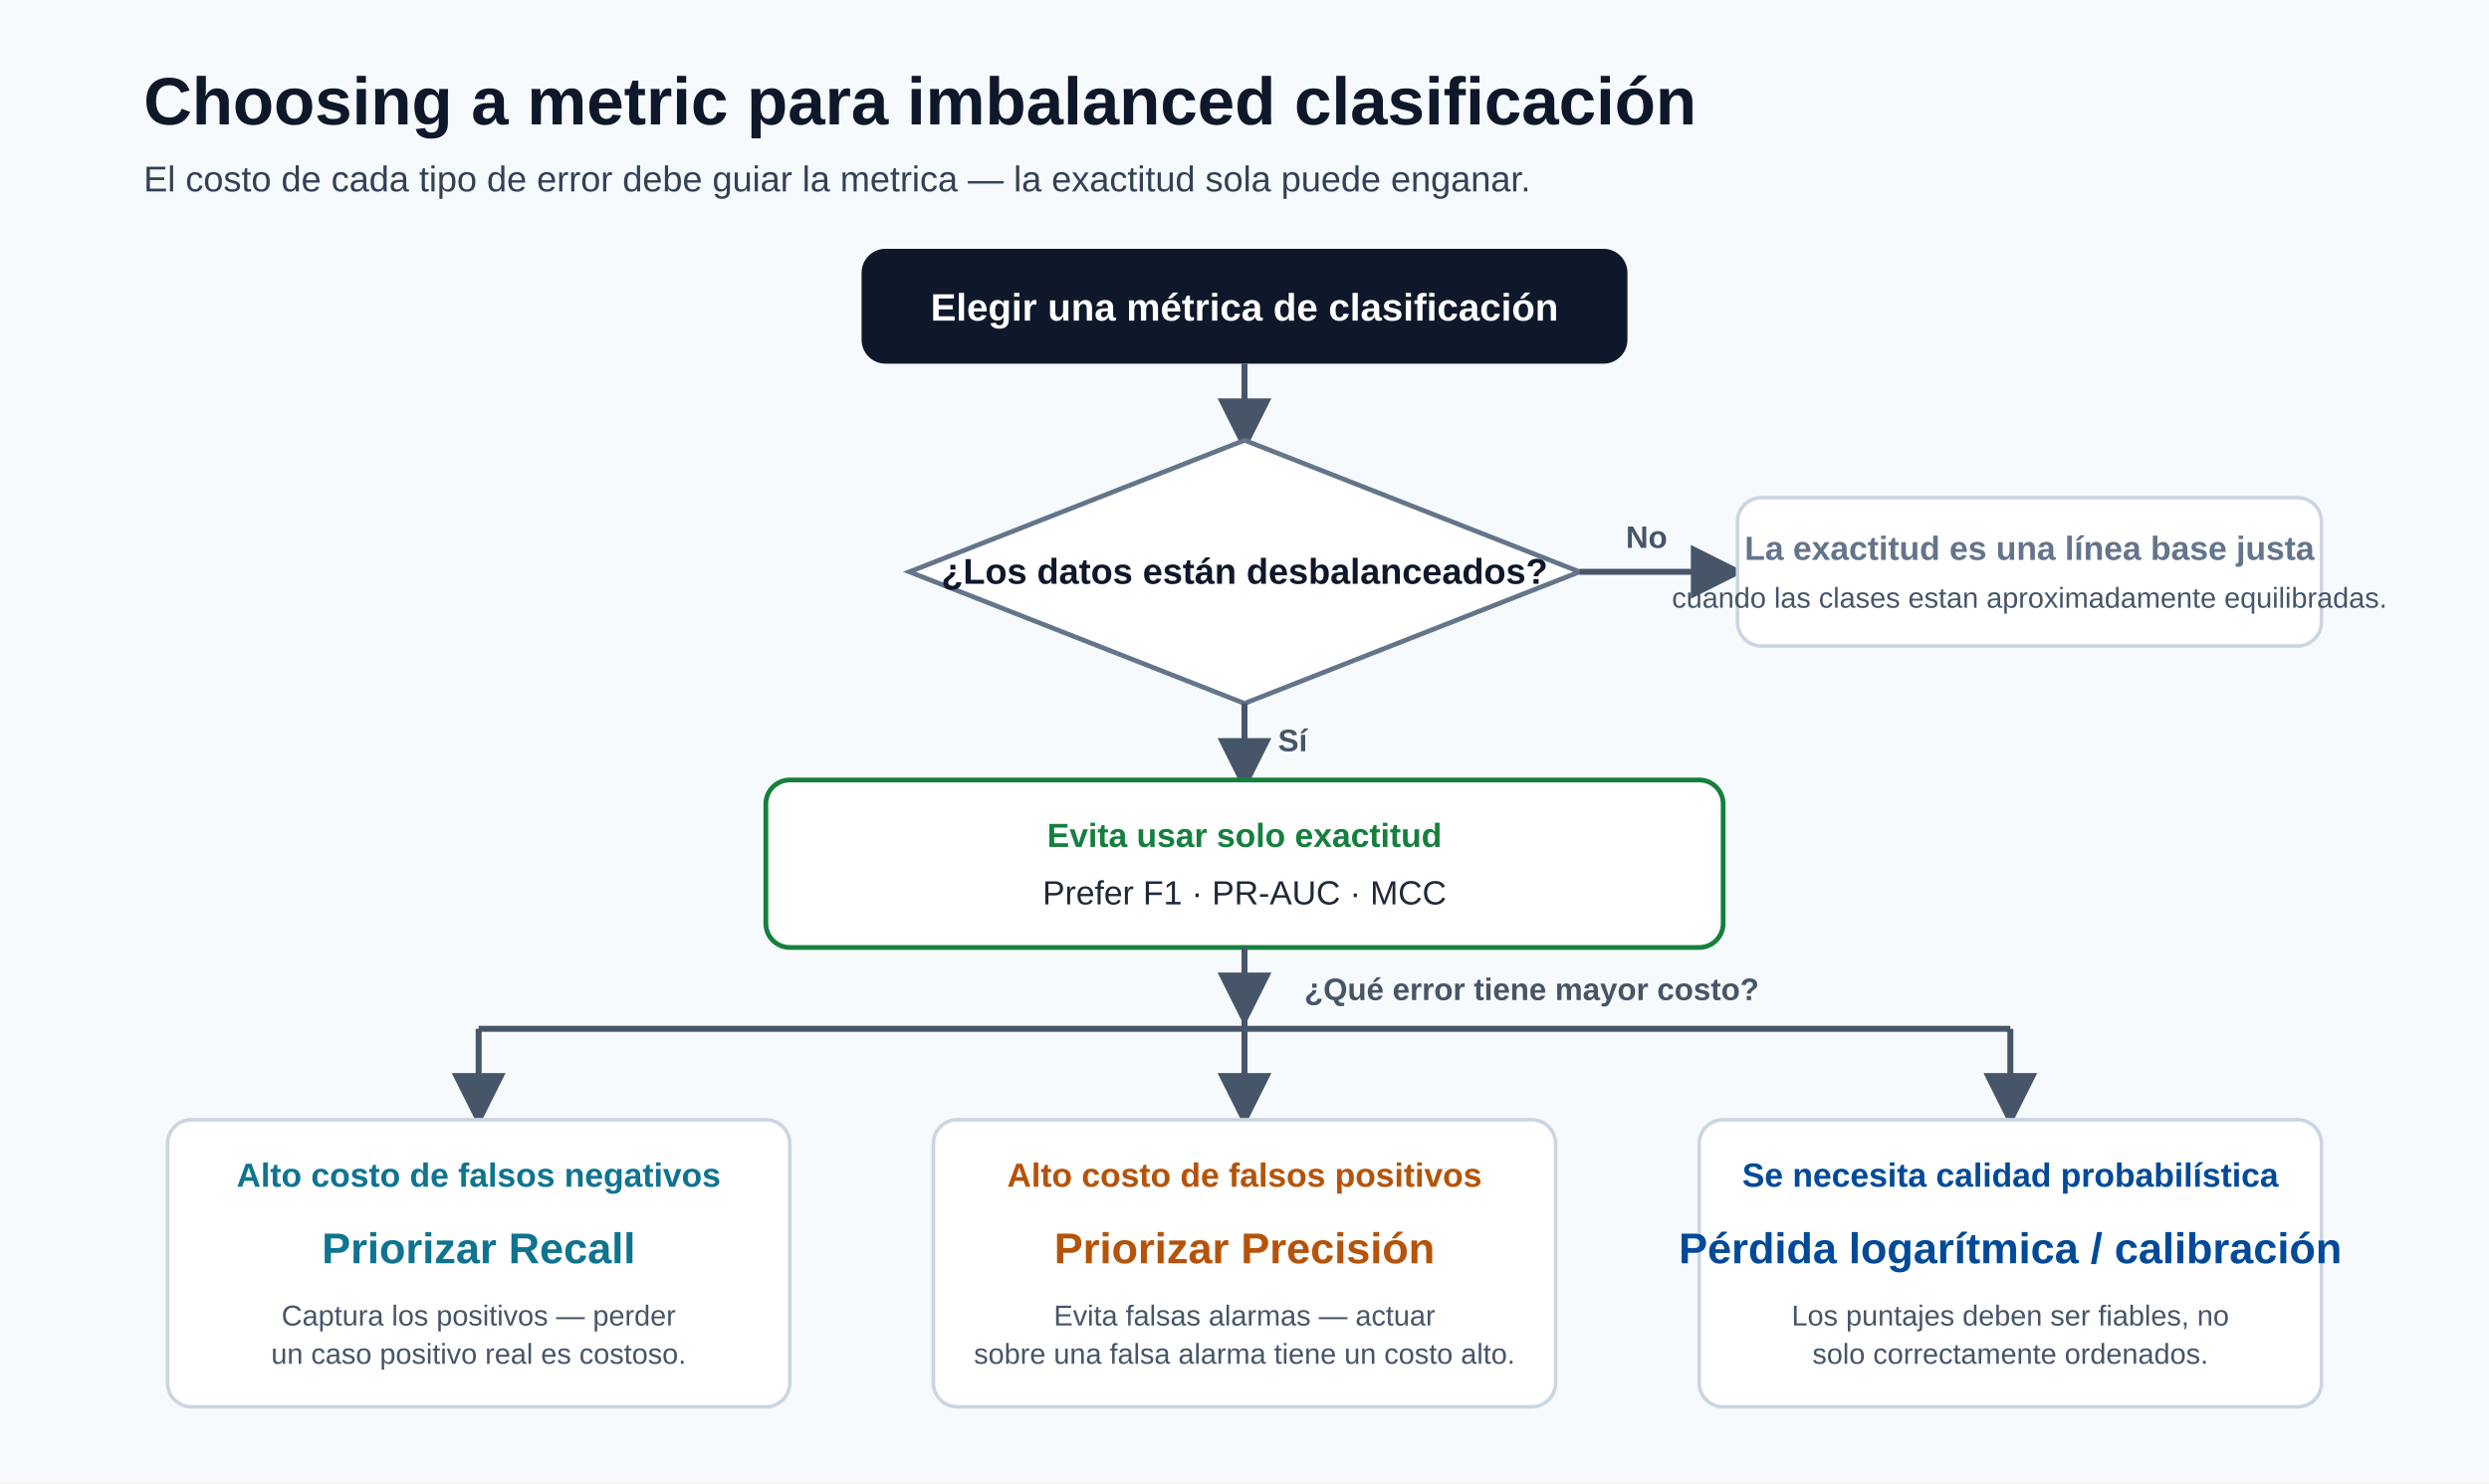
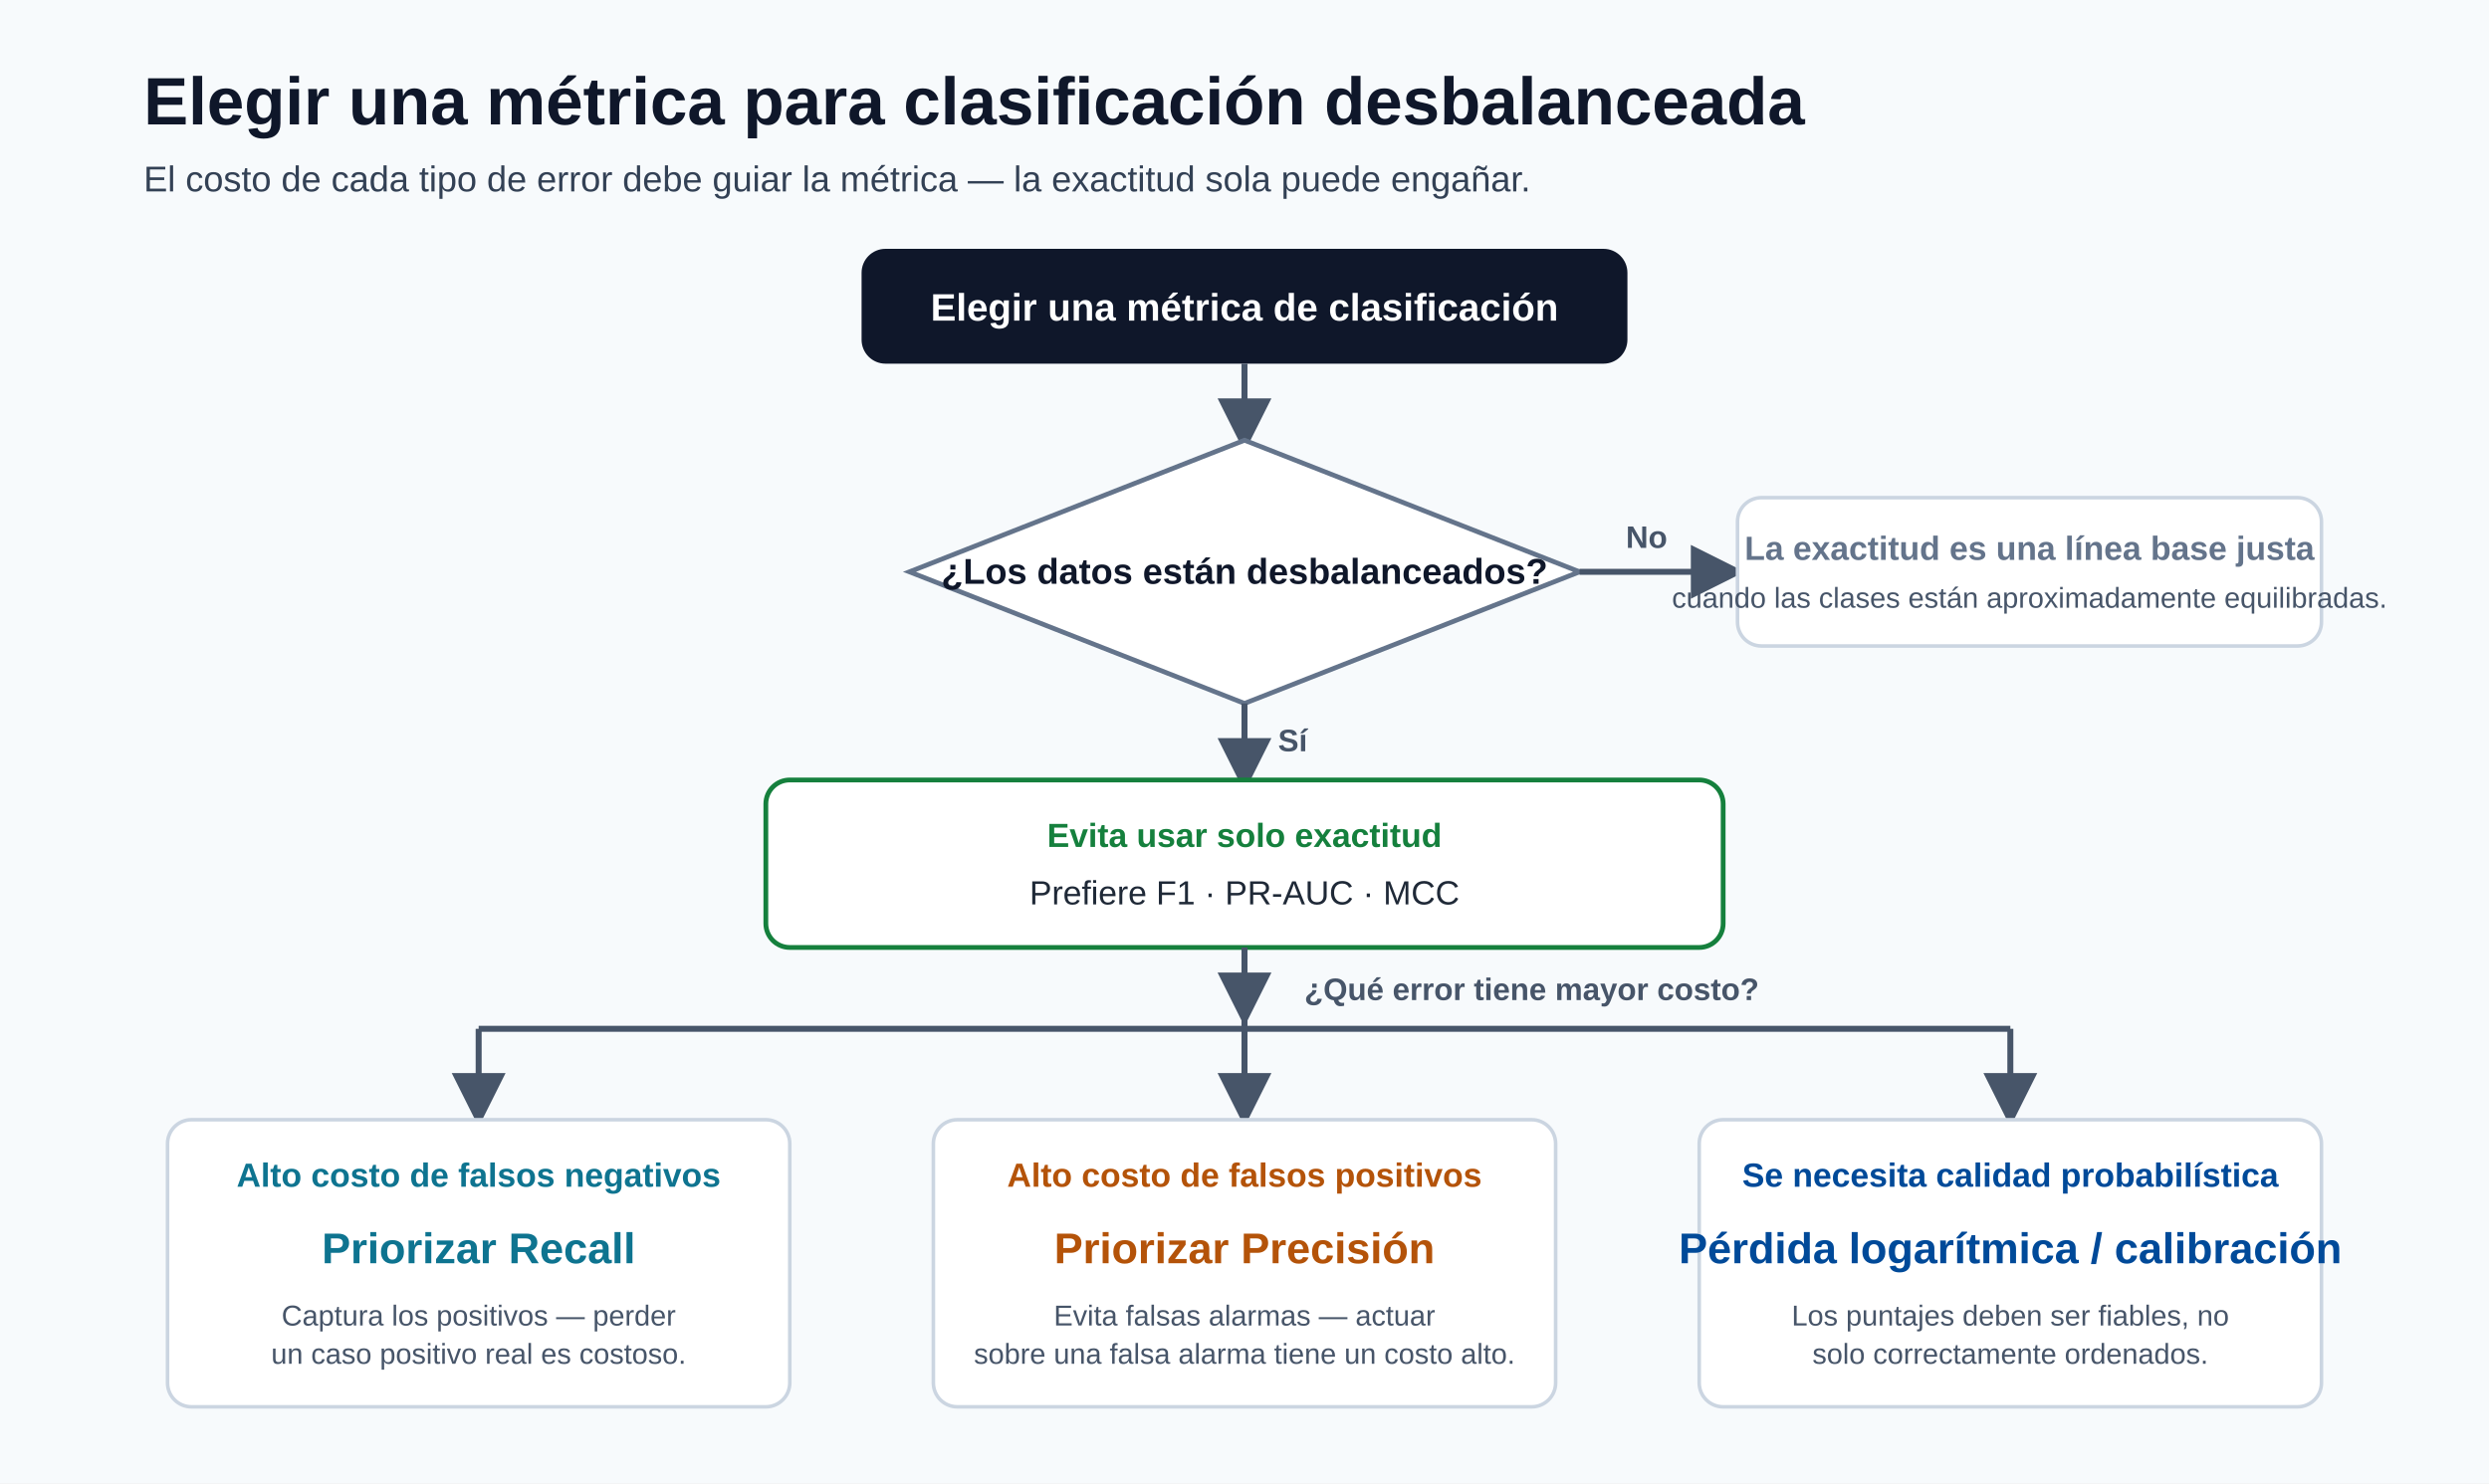
<svg xmlns="http://www.w3.org/2000/svg" width="1040" height="620" viewBox="0 0 1040 620" role="img" aria-labelledby="title desc">
  <defs>
    <style>
      .bg { fill: #f7fafc; }
      .title { fill: #0f172a; font-family: Segoe UI, Arial, sans-serif; font-size: 28px; font-weight: 700; }
      .subtitle { fill: #334155; font-family: Segoe UI, Arial, sans-serif; font-size: 15px; }
      .card { fill: #ffffff; stroke: #cbd5e1; stroke-width: 1.5; }
      .start { fill: #0f172a; }
      .starttxt { font-family: Segoe UI, Arial, sans-serif; font-size: 16px; font-weight: 700; fill: #ffffff; }
      .diamond { fill: #ffffff; stroke: #64748b; stroke-width: 2; }
      .qtxt { font-family: Segoe UI, Arial, sans-serif; font-size: 15px; font-weight: 700; fill: #0f172a; }
      .branch { font-family: Segoe UI, Arial, sans-serif; font-size: 13px; font-weight: 700; fill: #475569; }
      .label { font-family: Segoe UI, Arial, sans-serif; font-size: 14px; fill: #1f2937; }
      .head { font-family: Segoe UI, Arial, sans-serif; font-size: 14px; font-weight: 700; }
      .metric { font-family: Segoe UI, Arial, sans-serif; font-size: 18px; font-weight: 700; }
      .desc2 { font-family: Segoe UI, Arial, sans-serif; font-size: 12px; fill: #475569; }
      .arrow { stroke: #475569; stroke-width: 2.5; fill: none; }
    </style>
    <marker id="ah" markerWidth="9" markerHeight="9" refX="7" refY="4.5" orient="auto">
      <path d="M0,0 L9,4.5 L0,9 z" fill="#475569" />
    </marker>
  </defs>
  <rect class="bg" x="0" y="0" width="1040" height="620" />
-   <text class="title" x="60" y="52">Choosing a metric para imbalanced clasificación</text>
-   <text class="subtitle" x="60" y="80">El costo de cada tipo de error debe guiar la metrica — la exactitud sola puede enganar.</text>
+   <text class="title" x="60" y="52">Elegir una métrica para clasificación desbalanceada</text>
+   <text class="subtitle" x="60" y="80">El costo de cada tipo de error debe guiar la métrica — la exactitud sola puede engañar.</text>
  <rect class="start" x="360" y="104" width="320" height="48" rx="10" />
  <text class="starttxt" x="520" y="134" text-anchor="middle">Elegir una métrica de clasificación</text>
  <line class="arrow" x1="520" y1="152" x2="520" y2="184" marker-end="url(#ah)" />
  <polygon class="diamond" points="520,184 660,239 520,294 380,239" />
  <text class="qtxt" x="520" y="244" text-anchor="middle">¿Los datos están desbalanceados?</text>
  <line class="arrow" x1="660" y1="239" x2="724" y2="239" marker-end="url(#ah)" />
  <text class="branch" x="688" y="229" text-anchor="middle">No</text>
  <rect class="card" x="726" y="208" width="244" height="62" rx="10" stroke="#64748b" />
  <text class="head" x="848" y="234" text-anchor="middle" fill="#64748b">La exactitud es una línea base justa</text>
-   <text class="desc2" x="848" y="254" text-anchor="middle">cuando las clases estan aproximadamente equilibradas.</text>
+   <text class="desc2" x="848" y="254" text-anchor="middle">cuando las clases están aproximadamente equilibradas.</text>
  <line class="arrow" x1="520" y1="294" x2="520" y2="326" marker-end="url(#ah)" />
  <text class="branch" x="534" y="314">Sí</text>
  <rect x="320" y="326" width="400" height="70" rx="10" fill="#ffffff" stroke="#15803d" stroke-width="2" />
  <text class="head" x="520" y="354" text-anchor="middle" fill="#15803d" font-size="15">Evita usar solo exactitud</text>
-   <text class="label" x="520" y="378" text-anchor="middle">Prefer F1 · PR-AUC · MCC</text>
+   <text class="label" x="520" y="378" text-anchor="middle">Prefiere F1 · PR-AUC · MCC</text>
  <line class="arrow" x1="520" y1="396" x2="520" y2="424" marker-end="url(#ah)" />
  <text class="branch" x="640" y="418" text-anchor="middle">¿Qué error tiene mayor costo?</text>
  <path class="arrow" d="M200,430 L840,430" />
  <line x1="520" y1="424" x2="520" y2="430" class="arrow" />
  <line class="arrow" x1="200" y1="430" x2="200" y2="466" marker-end="url(#ah)" />
  <line class="arrow" x1="520" y1="430" x2="520" y2="466" marker-end="url(#ah)" />
  <line class="arrow" x1="840" y1="430" x2="840" y2="466" marker-end="url(#ah)" />
  <rect class="card" x="70" y="468" width="260" height="120" rx="10" stroke="#0e7490" />
  <text class="head" x="200" y="496" text-anchor="middle" fill="#0e7490">Alto costo de falsos negativos</text>
  <text class="metric" x="200" y="528" text-anchor="middle" fill="#0e7490">Priorizar Recall</text>
  <text class="desc2" x="200" y="554" text-anchor="middle">Captura los positivos — perder</text>
  <text class="desc2" x="200" y="570" text-anchor="middle">un caso positivo real es costoso.</text>
  <rect class="card" x="390" y="468" width="260" height="120" rx="10" stroke="#b45309" />
  <text class="head" x="520" y="496" text-anchor="middle" fill="#b45309">Alto costo de falsos positivos</text>
  <text class="metric" x="520" y="528" text-anchor="middle" fill="#b45309">Priorizar Precisión</text>
  <text class="desc2" x="520" y="554" text-anchor="middle">Evita falsas alarmas — actuar</text>
  <text class="desc2" x="520" y="570" text-anchor="middle">sobre una falsa alarma tiene un costo alto.</text>
  <rect class="card" x="710" y="468" width="260" height="120" rx="10" stroke="#004a99" />
  <text class="head" x="840" y="496" text-anchor="middle" fill="#004a99">Se necesita calidad probabilística</text>
  <text class="metric" x="840" y="528" text-anchor="middle" fill="#004a99">Pérdida logarítmica / calibración</text>
  <text class="desc2" x="840" y="554" text-anchor="middle">Los puntajes deben ser fiables, no</text>
  <text class="desc2" x="840" y="570" text-anchor="middle">solo correctamente ordenados.</text>
</svg>
